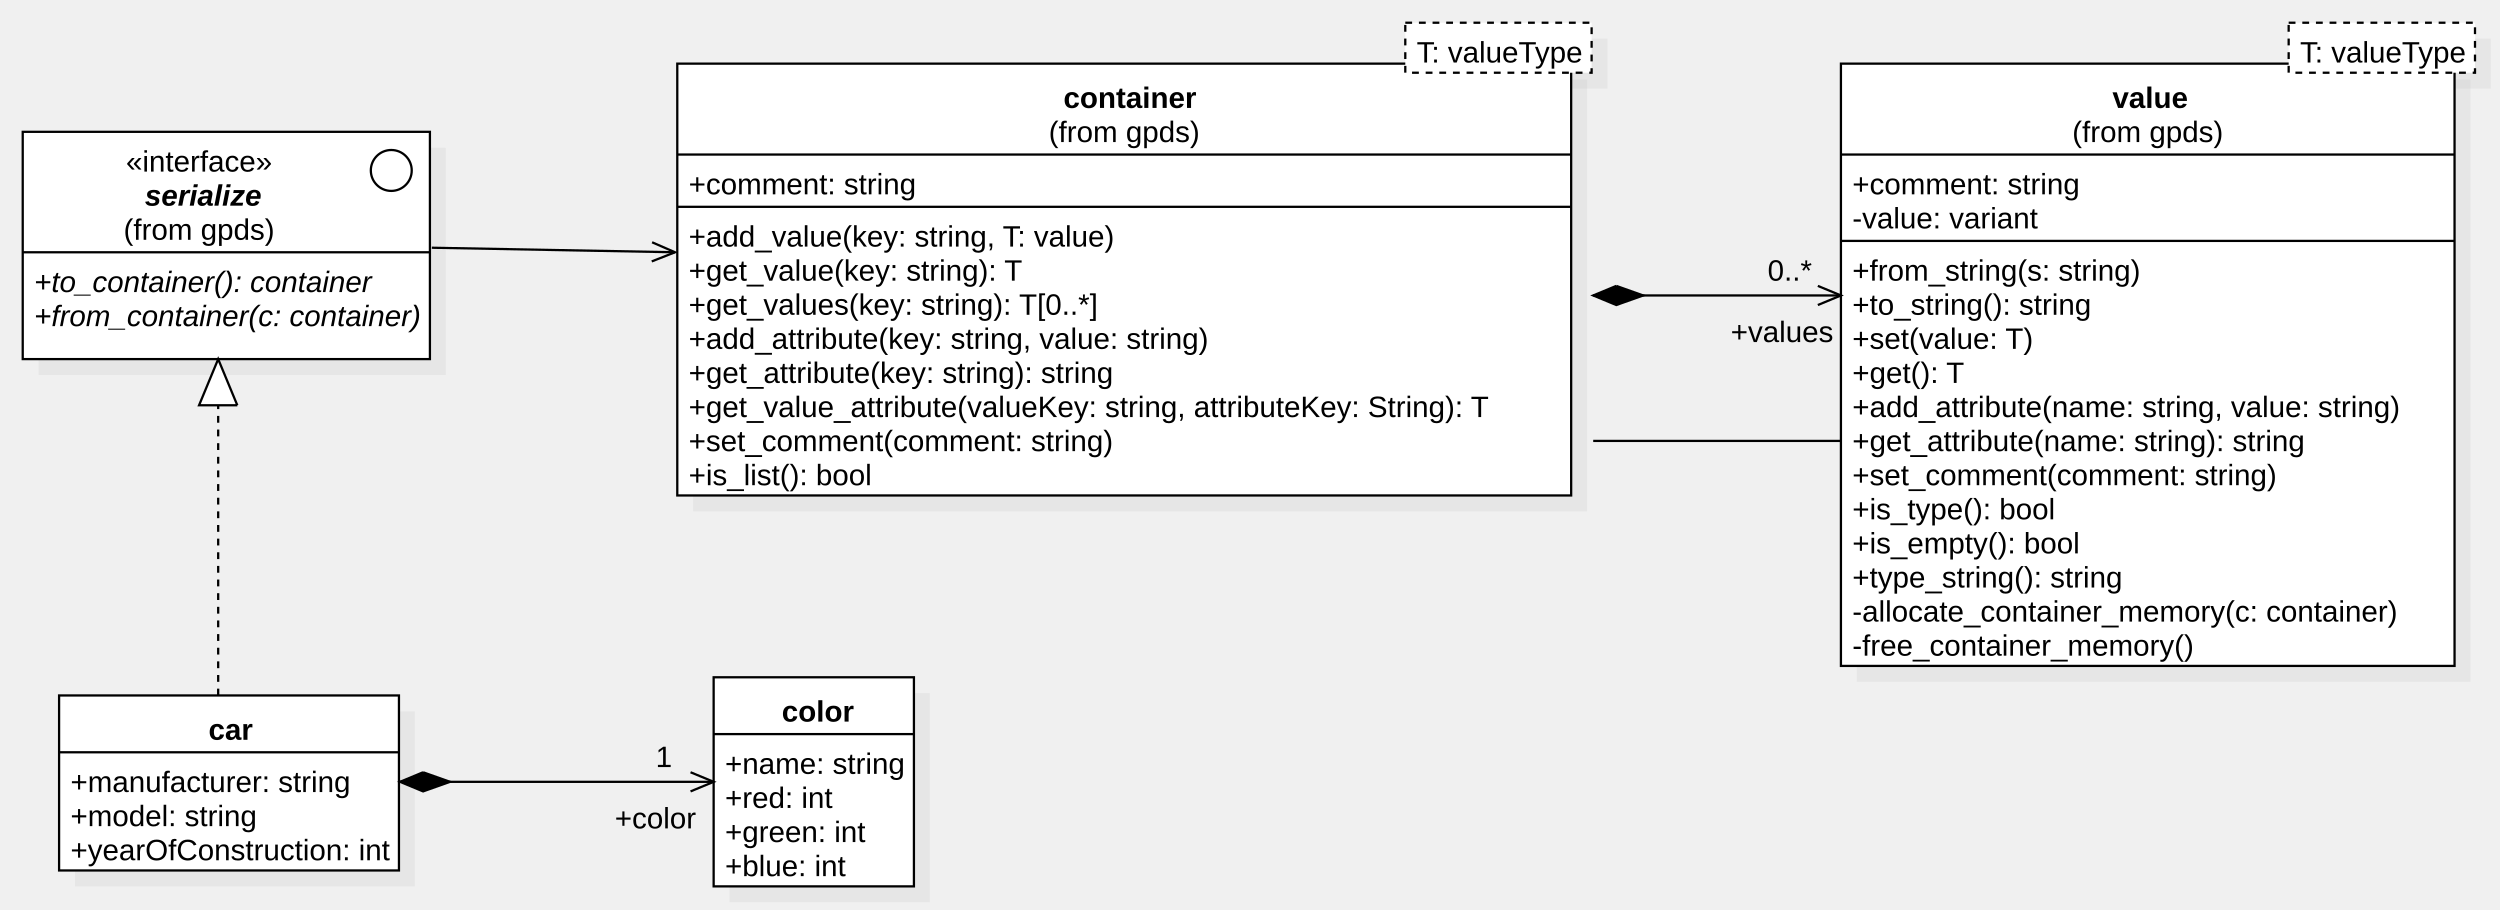
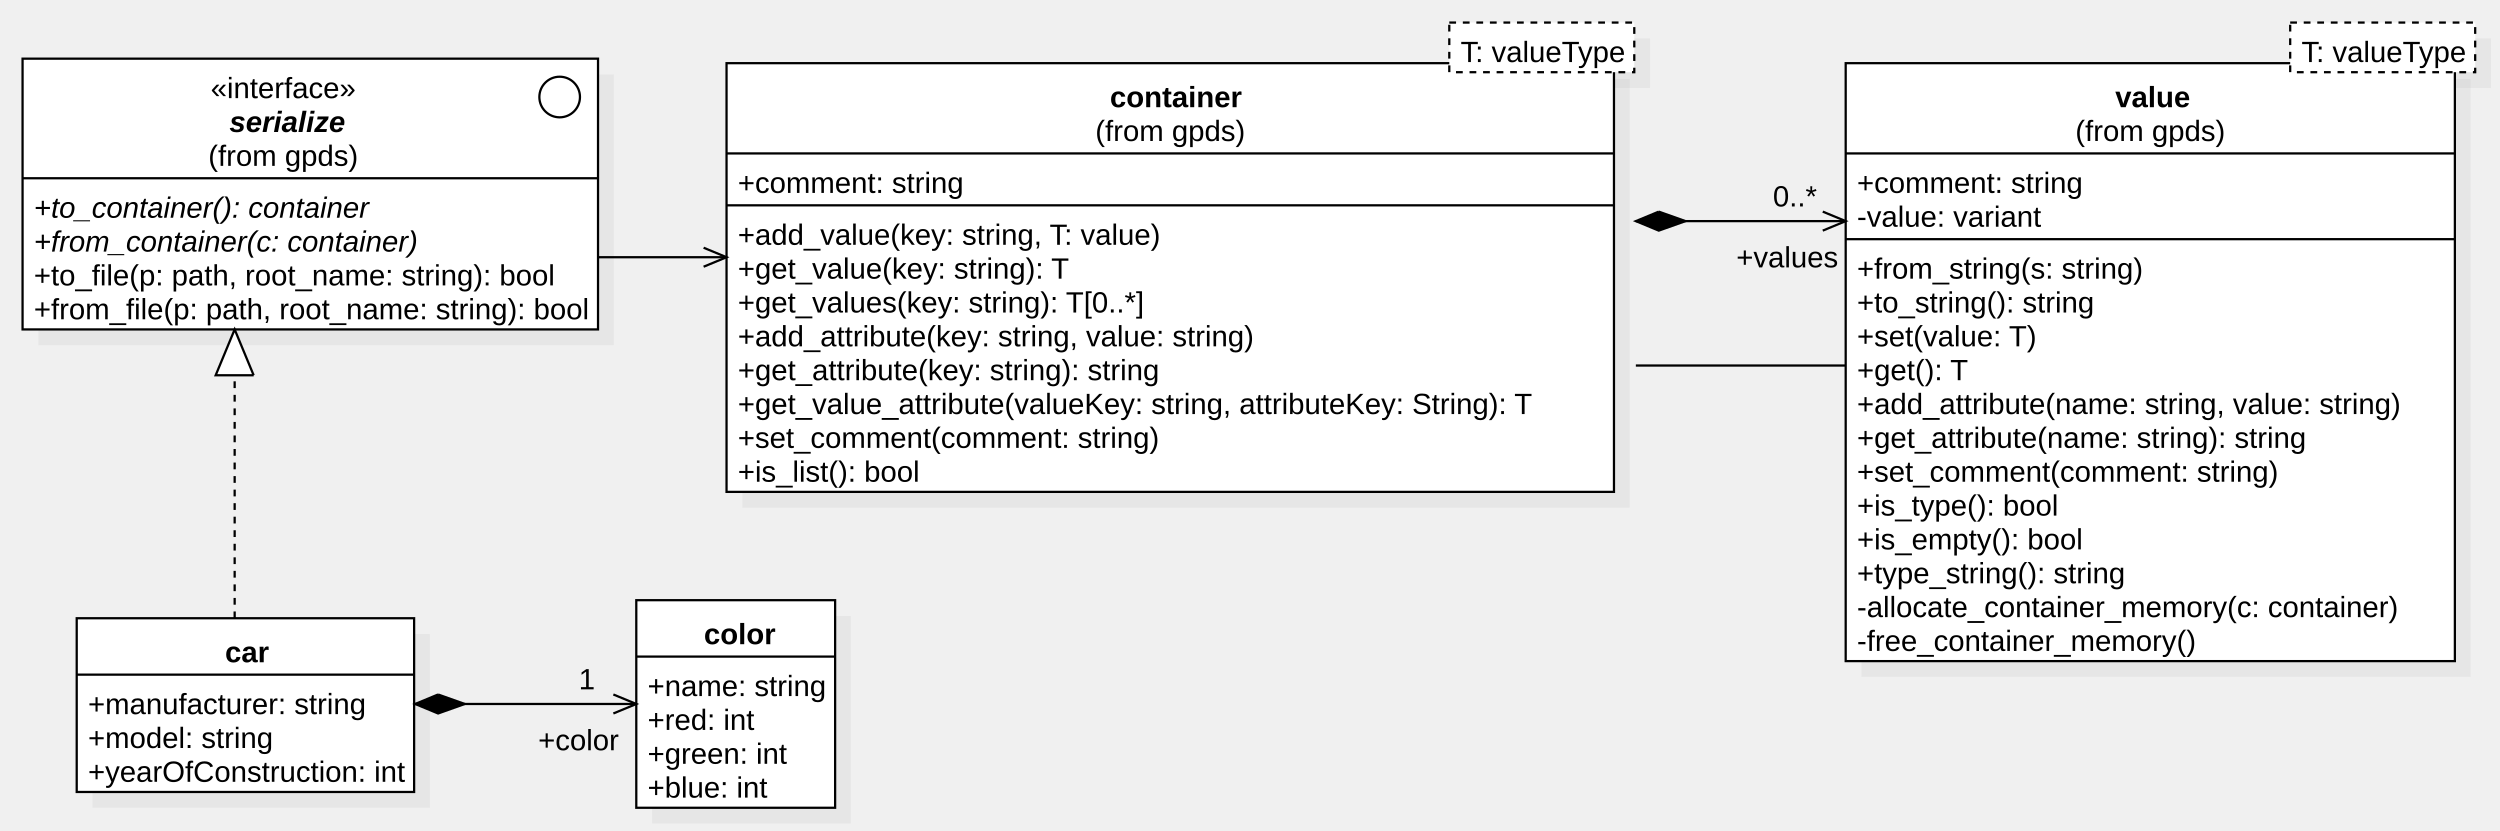
- <svg xmlns="http://www.w3.org/2000/svg" version="1.1" width="1099.989" height="400">
+ <svg xmlns="http://www.w3.org/2000/svg" version="1.1" width="1107.989" height="368">
  <defs />
  <g>
-     <g transform="translate(-6,-22) scale(1,1)">
-       <rect fill="#C0C0C0" stroke="none" x="23" y="87" width="179.162" height="100" opacity="0.2" />
-     </g>
-     <g transform="translate(-6,-22) scale(1,1)">
-       <rect fill="#ffffff" stroke="none" x="16" y="80" width="179.162" height="100" />
-     </g>
-     <g transform="translate(-6,-22) scale(1,1)">
-       <path fill="none" stroke="#000000" d="M 16 80 L 195.162 80 L 195.162 180 L 16 180 L 16 80 Z Z" stroke-miterlimit="10" />
-     </g>
-     <g transform="translate(-6,-22) scale(1,1)">
-       <path fill="#ffffff" stroke="none" d="M 169.162 97 C 169.162 92.029 173.191 88 178.162 88 C 183.132 88 187.162 92.029 187.162 97 C 187.162 101.971 183.132 106 178.162 106 C 173.191 106 169.162 101.971 169.162 97 Z" />
-     </g>
-     <g transform="translate(-6,-22) scale(1,1)">
-       <path fill="none" stroke="#000000" d="M 169.162 97 C 169.162 92.029 173.191 88 178.162 88 C 183.132 88 187.162 92.029 187.162 97 C 187.162 101.971 183.132 106 178.162 106 C 173.191 106 169.162 101.971 169.162 97 Z" stroke-miterlimit="10" />
-     </g>
-     <g transform="translate(-6,-22) scale(1,1)">
-       <path fill="none" stroke="#000000" d="M 16 133 L 195.162 133" stroke-miterlimit="10" />
-     </g>
-     <g transform="translate(-6,-22) scale(1,1)">
-       <g>
-         <path fill="none" stroke="none" />
-         <text fill="#000000" stroke="none" font-family="Arial" font-size="13px" font-style="normal" font-weight="normal" text-decoration="none" x="61.42" y="97.5">«interface»</text>
-       </g>
-     </g>
-     <g transform="translate(-6,-22) scale(1,1)">
-       <g>
-         <path fill="none" stroke="none" />
-         <text fill="#000000" stroke="none" font-family="Arial" font-size="13px" font-style="italic" font-weight="bold" text-decoration="none" x="69.739" y="112.5">serialize</text>
-       </g>
-     </g>
-     <g transform="translate(-6,-22) scale(1,1)">
-       <g>
-         <path fill="none" stroke="none" />
-         <text fill="#000000" stroke="none" font-family="Arial" font-size="13px" font-style="normal" font-weight="normal" text-decoration="none" x="60.351" y="127.5">(from gpds)</text>
-       </g>
-     </g>
-     <g transform="translate(-6,-22) scale(1,1)">
-       <g>
-         <path fill="none" stroke="none" />
-         <text fill="#000000" stroke="none" font-family="Arial" font-size="13px" font-style="italic" font-weight="normal" text-decoration="none" x="21" y="150.5">+to_container(): container</text>
-       </g>
-     </g>
-     <g transform="translate(-6,-22) scale(1,1)">
-       <g>
-         <path fill="none" stroke="none" />
-         <text fill="#000000" stroke="none" font-family="Arial" font-size="13px" font-style="italic" font-weight="normal" text-decoration="none" x="21" y="165.5">+from_container(c: container)</text>
-       </g>
-     </g>
-     <g transform="translate(-6,-22) scale(1,1)">
+     <g transform="translate(2,-54) scale(1,1)">
+       <rect fill="#C0C0C0" stroke="none" x="15" y="87" width="255.042" height="120" opacity="0.2" />
+     </g>
+     <g transform="translate(2,-54) scale(1,1)">
+       <rect fill="#ffffff" stroke="none" x="8" y="80" width="255.042" height="120" />
+     </g>
+     <g transform="translate(2,-54) scale(1,1)">
+       <path fill="none" stroke="#000000" d="M 8 80 L 263.042 80 L 263.042 200 L 8 200 L 8 80 Z Z" stroke-miterlimit="10" />
+     </g>
+     <g transform="translate(2,-54) scale(1,1)">
+       <path fill="#ffffff" stroke="none" d="M 237.042 97 C 237.042 92.029 241.071 88 246.042 88 C 251.012 88 255.042 92.029 255.042 97 C 255.042 101.971 251.012 106 246.042 106 C 241.071 106 237.042 101.971 237.042 97 Z" />
+     </g>
+     <g transform="translate(2,-54) scale(1,1)">
+       <path fill="none" stroke="#000000" d="M 237.042 97 C 237.042 92.029 241.071 88 246.042 88 C 251.012 88 255.042 92.029 255.042 97 C 255.042 101.971 251.012 106 246.042 106 C 241.071 106 237.042 101.971 237.042 97 Z" stroke-miterlimit="10" />
+     </g>
+     <g transform="translate(2,-54) scale(1,1)">
+       <path fill="none" stroke="#000000" d="M 8 133 L 263.042 133" stroke-miterlimit="10" />
+     </g>
+     <g transform="translate(2,-54) scale(1,1)">
+       <g>
+         <path fill="none" stroke="none" />
+         <text fill="#000000" stroke="none" font-family="Arial" font-size="13px" font-style="normal" font-weight="normal" text-decoration="none" x="91.36" y="97.5">«interface»</text>
+       </g>
+     </g>
+     <g transform="translate(2,-54) scale(1,1)">
+       <g>
+         <path fill="none" stroke="none" />
+         <text fill="#000000" stroke="none" font-family="Arial" font-size="13px" font-style="italic" font-weight="bold" text-decoration="none" x="99.679" y="112.5">serialize</text>
+       </g>
+     </g>
+     <g transform="translate(2,-54) scale(1,1)">
+       <g>
+         <path fill="none" stroke="none" />
+         <text fill="#000000" stroke="none" font-family="Arial" font-size="13px" font-style="normal" font-weight="normal" text-decoration="none" x="90.291" y="127.5">(from gpds)</text>
+       </g>
+     </g>
+     <g transform="translate(2,-54) scale(1,1)">
+       <g>
+         <path fill="none" stroke="none" />
+         <text fill="#000000" stroke="none" font-family="Arial" font-size="13px" font-style="italic" font-weight="normal" text-decoration="none" x="13" y="150.5">+to_container(): container</text>
+       </g>
+     </g>
+     <g transform="translate(2,-54) scale(1,1)">
+       <g>
+         <path fill="none" stroke="none" />
+         <text fill="#000000" stroke="none" font-family="Arial" font-size="13px" font-style="italic" font-weight="normal" text-decoration="none" x="13" y="165.5">+from_container(c: container)</text>
+       </g>
+     </g>
+     <g transform="translate(2,-54) scale(1,1)">
+       <g>
+         <path fill="none" stroke="none" />
+         <text fill="#000000" stroke="none" font-family="Arial" font-size="13px" font-style="normal" font-weight="normal" text-decoration="none" x="13" y="180.5">+to_file(p: path, root_name: string): bool</text>
+       </g>
+     </g>
+     <g transform="translate(2,-54) scale(1,1)">
+       <g>
+         <path fill="none" stroke="none" />
+         <text fill="#000000" stroke="none" font-family="Arial" font-size="13px" font-style="normal" font-weight="normal" text-decoration="none" x="13" y="195.5">+from_file(p: path, root_name: string): bool</text>
+       </g>
+     </g>
+     <g transform="translate(2,-54) scale(1,1)">
      <rect fill="#C0C0C0" stroke="none" x="39" y="335" width="149.537" height="77" opacity="0.2" />
    </g>
-     <g transform="translate(-6,-22) scale(1,1)">
+     <g transform="translate(2,-54) scale(1,1)">
      <rect fill="#ffffff" stroke="none" x="32" y="328" width="149.537" height="77" />
    </g>
-     <g transform="translate(-6,-22) scale(1,1)">
+     <g transform="translate(2,-54) scale(1,1)">
      <path fill="none" stroke="#000000" d="M 32 328 L 181.537 328 L 181.537 405 L 32 405 L 32 328 Z Z" stroke-miterlimit="10" />
    </g>
-     <g transform="translate(-6,-22) scale(1,1)">
+     <g transform="translate(2,-54) scale(1,1)">
      <path fill="none" stroke="#000000" d="M 32 353 L 181.537 353" stroke-miterlimit="10" />
    </g>
-     <g transform="translate(-6,-22) scale(1,1)">
+     <g transform="translate(2,-54) scale(1,1)">
      <g>
        <path fill="none" stroke="none" />
        <text fill="#000000" stroke="none" font-family="Arial" font-size="13px" font-style="normal" font-weight="bold" text-decoration="none" x="97.739" y="347.5">car</text>
      </g>
    </g>
-     <g transform="translate(-6,-22) scale(1,1)">
+     <g transform="translate(2,-54) scale(1,1)">
      <g>
        <path fill="none" stroke="none" />
        <text fill="#000000" stroke="none" font-family="Arial" font-size="13px" font-style="normal" font-weight="normal" text-decoration="none" x="37" y="370.5">+manufacturer: string</text>
      </g>
    </g>
-     <g transform="translate(-6,-22) scale(1,1)">
+     <g transform="translate(2,-54) scale(1,1)">
      <g>
        <path fill="none" stroke="none" />
        <text fill="#000000" stroke="none" font-family="Arial" font-size="13px" font-style="normal" font-weight="normal" text-decoration="none" x="37" y="385.5">+model: string</text>
      </g>
    </g>
-     <g transform="translate(-6,-22) scale(1,1)">
+     <g transform="translate(2,-54) scale(1,1)">
      <g>
        <path fill="none" stroke="none" />
        <text fill="#000000" stroke="none" font-family="Arial" font-size="13px" font-style="normal" font-weight="normal" text-decoration="none" x="37" y="400.5">+yearOfConstruction: int</text>
      </g>
    </g>
-     <g transform="translate(-6,-22) scale(1,1)">
-       <path fill="none" stroke="#000000" d="M 102 328 L 102 180" stroke-miterlimit="10" stroke-dasharray="3" />
-     </g>
-     <g transform="translate(-6,-22) scale(1,1)">
-       <path fill="#FFFFFF" stroke="none" d="M 110.419 200.325 L 102 180 L 93.581 200.325" />
-     </g>
-     <g transform="translate(-6,-22) scale(1,1)">
-       <path fill="none" stroke="#000000" d="M 110.419 200.325 L 102 180 L 93.581 200.325 L 110.419 200.325" stroke-miterlimit="10" />
-     </g>
-     <g transform="translate(-6,-22) scale(1,1)">
-       <rect fill="#C0C0C0" stroke="none" x="327" y="327" width="88.124" height="92" opacity="0.2" />
-     </g>
-     <g transform="translate(-6,-22) scale(1,1)">
-       <rect fill="#ffffff" stroke="none" x="320" y="320" width="88.124" height="92" />
-     </g>
-     <g transform="translate(-6,-22) scale(1,1)">
-       <path fill="none" stroke="#000000" d="M 320 320 L 408.124 320 L 408.124 412 L 320 412 L 320 320 Z Z" stroke-miterlimit="10" />
-     </g>
-     <g transform="translate(-6,-22) scale(1,1)">
-       <path fill="none" stroke="#000000" d="M 320 345 L 408.124 345" stroke-miterlimit="10" />
-     </g>
-     <g transform="translate(-6,-22) scale(1,1)">
-       <g>
-         <path fill="none" stroke="none" />
-         <text fill="#000000" stroke="none" font-family="Arial" font-size="13px" font-style="normal" font-weight="bold" text-decoration="none" x="349.973" y="339.5">color</text>
-       </g>
-     </g>
-     <g transform="translate(-6,-22) scale(1,1)">
-       <g>
-         <path fill="none" stroke="none" />
-         <text fill="#000000" stroke="none" font-family="Arial" font-size="13px" font-style="normal" font-weight="normal" text-decoration="none" x="325" y="362.5">+name: string</text>
-       </g>
-     </g>
-     <g transform="translate(-6,-22) scale(1,1)">
-       <g>
-         <path fill="none" stroke="none" />
-         <text fill="#000000" stroke="none" font-family="Arial" font-size="13px" font-style="normal" font-weight="normal" text-decoration="none" x="325" y="377.5">+red: int</text>
-       </g>
-     </g>
-     <g transform="translate(-6,-22) scale(1,1)">
-       <g>
-         <path fill="none" stroke="none" />
-         <text fill="#000000" stroke="none" font-family="Arial" font-size="13px" font-style="normal" font-weight="normal" text-decoration="none" x="325" y="392.5">+green: int</text>
-       </g>
-     </g>
-     <g transform="translate(-6,-22) scale(1,1)">
-       <g>
-         <path fill="none" stroke="none" />
-         <text fill="#000000" stroke="none" font-family="Arial" font-size="13px" font-style="normal" font-weight="normal" text-decoration="none" x="325" y="407.5">+blue: int</text>
-       </g>
-     </g>
-     <g transform="translate(-6,-22) scale(1,1)">
-       <path fill="none" stroke="#000000" d="M 320 366 L 182 366" stroke-miterlimit="10" />
-     </g>
-     <g transform="translate(-6,-22) scale(1,1)">
+     <g transform="translate(2,-54) scale(1,1)">
+       <path fill="none" stroke="#000000" d="M 102 328 L 102 200" stroke-miterlimit="10" stroke-dasharray="3" />
+     </g>
+     <g transform="translate(2,-54) scale(1,1)">
+       <path fill="#FFFFFF" stroke="none" d="M 110.419 220.325 L 102 200 L 93.581 220.325" />
+     </g>
+     <g transform="translate(2,-54) scale(1,1)">
+       <path fill="none" stroke="#000000" d="M 110.419 220.325 L 102 200 L 93.581 220.325 L 110.419 220.325" stroke-miterlimit="10" />
+     </g>
+     <g transform="translate(2,-54) scale(1,1)">
+       <rect fill="#C0C0C0" stroke="none" x="287" y="327" width="88.124" height="92" opacity="0.2" />
+     </g>
+     <g transform="translate(2,-54) scale(1,1)">
+       <rect fill="#ffffff" stroke="none" x="280" y="320" width="88.124" height="92" />
+     </g>
+     <g transform="translate(2,-54) scale(1,1)">
+       <path fill="none" stroke="#000000" d="M 280 320 L 368.124 320 L 368.124 412 L 280 412 L 280 320 Z Z" stroke-miterlimit="10" />
+     </g>
+     <g transform="translate(2,-54) scale(1,1)">
+       <path fill="none" stroke="#000000" d="M 280 345 L 368.124 345" stroke-miterlimit="10" />
+     </g>
+     <g transform="translate(2,-54) scale(1,1)">
+       <g>
+         <path fill="none" stroke="none" />
+         <text fill="#000000" stroke="none" font-family="Arial" font-size="13px" font-style="normal" font-weight="bold" text-decoration="none" x="309.973" y="339.5">color</text>
+       </g>
+     </g>
+     <g transform="translate(2,-54) scale(1,1)">
+       <g>
+         <path fill="none" stroke="none" />
+         <text fill="#000000" stroke="none" font-family="Arial" font-size="13px" font-style="normal" font-weight="normal" text-decoration="none" x="285" y="362.5">+name: string</text>
+       </g>
+     </g>
+     <g transform="translate(2,-54) scale(1,1)">
+       <g>
+         <path fill="none" stroke="none" />
+         <text fill="#000000" stroke="none" font-family="Arial" font-size="13px" font-style="normal" font-weight="normal" text-decoration="none" x="285" y="377.5">+red: int</text>
+       </g>
+     </g>
+     <g transform="translate(2,-54) scale(1,1)">
+       <g>
+         <path fill="none" stroke="none" />
+         <text fill="#000000" stroke="none" font-family="Arial" font-size="13px" font-style="normal" font-weight="normal" text-decoration="none" x="285" y="392.5">+green: int</text>
+       </g>
+     </g>
+     <g transform="translate(2,-54) scale(1,1)">
+       <g>
+         <path fill="none" stroke="none" />
+         <text fill="#000000" stroke="none" font-family="Arial" font-size="13px" font-style="normal" font-weight="normal" text-decoration="none" x="285" y="407.5">+blue: int</text>
+       </g>
+     </g>
+     <g transform="translate(2,-54) scale(1,1)">
+       <path fill="none" stroke="#000000" d="M 280 366 L 182 366" stroke-miterlimit="10" />
+     </g>
+     <g transform="translate(2,-54) scale(1,1)">
      <path fill="#000000" stroke="none" d="M 192.163 361.79 L 182 366 L 192.163 370.21 L 204 366" />
    </g>
-     <g transform="translate(-6,-22) scale(1,1)">
+     <g transform="translate(2,-54) scale(1,1)">
      <path fill="none" stroke="#000000" d="M 192.163 361.79 L 182 366 L 192.163 370.21 L 204 366 L 192.163 361.79" stroke-miterlimit="10" />
    </g>
-     <g transform="translate(-6,-22) scale(1,1)">
-       <path fill="none" stroke="#000000" d="M 309.837 370.21 L 320 366 L 309.837 361.79" stroke-miterlimit="10" />
-     </g>
-     <g transform="translate(-6,-22) scale(1,1)">
-       <g>
-         <path fill="none" stroke="none" />
-         <text fill="#000000" stroke="none" font-family="Arial" font-size="13px" font-style="normal" font-weight="normal" text-decoration="none" x="276.5" y="386.5">+color</text>
-       </g>
-     </g>
-     <g transform="translate(-6,-22) scale(1,1)">
-       <g>
-         <path fill="none" stroke="none" />
-         <text fill="#000000" stroke="none" font-family="Arial" font-size="13px" font-style="normal" font-weight="normal" text-decoration="none" x="294.5" y="359.5">1</text>
-       </g>
-     </g>
-     <g transform="translate(-6,-22) scale(1,1)">
-       <rect fill="#C0C0C0" stroke="none" x="311" y="57" width="393.305" height="190" opacity="0.2" />
-     </g>
-     <g transform="translate(-6,-22) scale(1,1)">
-       <rect fill="#C0C0C0" stroke="none" x="631.319" y="39" width="81.985" height="22" opacity="0.2" />
-     </g>
-     <g transform="translate(-6,-22) scale(1,1)">
-       <rect fill="#ffffff" stroke="none" x="304" y="50" width="393.305" height="190" />
-     </g>
-     <g transform="translate(-6,-22) scale(1,1)">
-       <path fill="none" stroke="#000000" d="M 304 50 L 697.305 50 L 697.305 240 L 304 240 L 304 50 Z Z" stroke-miterlimit="10" />
-     </g>
-     <g transform="translate(-6,-22) scale(1,1)">
-       <path fill="none" stroke="#000000" d="M 304 90 L 697.305 90" stroke-miterlimit="10" />
-     </g>
-     <g transform="translate(-6,-22) scale(1,1)">
-       <path fill="none" stroke="#000000" d="M 304 113 L 697.305 113" stroke-miterlimit="10" />
-     </g>
-     <g transform="translate(-6,-22) scale(1,1)">
-       <g>
-         <path fill="none" stroke="none" />
-         <text fill="#000000" stroke="none" font-family="Arial" font-size="13px" font-style="normal" font-weight="bold" text-decoration="none" x="473.913" y="69.5">container</text>
-       </g>
-     </g>
-     <g transform="translate(-6,-22) scale(1,1)">
-       <g>
-         <path fill="none" stroke="none" />
-         <text fill="#000000" stroke="none" font-family="Arial" font-size="13px" font-style="normal" font-weight="normal" text-decoration="none" x="467.422" y="84.5">(from gpds)</text>
-       </g>
-     </g>
-     <g transform="translate(-6,-22) scale(1,1)">
-       <g>
-         <path fill="none" stroke="none" />
-         <text fill="#000000" stroke="none" font-family="Arial" font-size="13px" font-style="normal" font-weight="normal" text-decoration="none" x="309" y="107.5">+comment: string</text>
-       </g>
-     </g>
-     <g transform="translate(-6,-22) scale(1,1)">
-       <g>
-         <path fill="none" stroke="none" />
-         <text fill="#000000" stroke="none" font-family="Arial" font-size="13px" font-style="normal" font-weight="normal" text-decoration="none" x="309" y="130.5">+add_value(key: string, T: value)</text>
-       </g>
-     </g>
-     <g transform="translate(-6,-22) scale(1,1)">
-       <g>
-         <path fill="none" stroke="none" />
-         <text fill="#000000" stroke="none" font-family="Arial" font-size="13px" font-style="normal" font-weight="normal" text-decoration="none" x="309" y="145.5">+get_value(key: string): T</text>
-       </g>
-     </g>
-     <g transform="translate(-6,-22) scale(1,1)">
-       <g>
-         <path fill="none" stroke="none" />
-         <text fill="#000000" stroke="none" font-family="Arial" font-size="13px" font-style="normal" font-weight="normal" text-decoration="none" x="309" y="160.5">+get_values(key: string): T[0..*]</text>
-       </g>
-     </g>
-     <g transform="translate(-6,-22) scale(1,1)">
-       <g>
-         <path fill="none" stroke="none" />
-         <text fill="#000000" stroke="none" font-family="Arial" font-size="13px" font-style="normal" font-weight="normal" text-decoration="none" x="309" y="175.5">+add_attribute(key: string, value: string)</text>
-       </g>
-     </g>
-     <g transform="translate(-6,-22) scale(1,1)">
-       <g>
-         <path fill="none" stroke="none" />
-         <text fill="#000000" stroke="none" font-family="Arial" font-size="13px" font-style="normal" font-weight="normal" text-decoration="none" x="309" y="190.5">+get_attribute(key: string): string</text>
-       </g>
-     </g>
-     <g transform="translate(-6,-22) scale(1,1)">
-       <g>
-         <path fill="none" stroke="none" />
-         <text fill="#000000" stroke="none" font-family="Arial" font-size="13px" font-style="normal" font-weight="normal" text-decoration="none" x="309" y="205.5">+get_value_attribute(valueKey: string, attributeKey: String): T</text>
-       </g>
-     </g>
-     <g transform="translate(-6,-22) scale(1,1)">
-       <g>
-         <path fill="none" stroke="none" />
-         <text fill="#000000" stroke="none" font-family="Arial" font-size="13px" font-style="normal" font-weight="normal" text-decoration="none" x="309" y="220.5">+set_comment(comment: string)</text>
-       </g>
-     </g>
-     <g transform="translate(-6,-22) scale(1,1)">
-       <g>
-         <path fill="none" stroke="none" />
-         <text fill="#000000" stroke="none" font-family="Arial" font-size="13px" font-style="normal" font-weight="normal" text-decoration="none" x="309" y="235.5">+is_list(): bool</text>
-       </g>
-     </g>
-     <g transform="translate(-6,-22) scale(1,1)">
-       <rect fill="#ffffff" stroke="none" x="624.319" y="32" width="81.985" height="22" />
-     </g>
-     <g transform="translate(-6,-22) scale(1,1)">
-       <path fill="none" stroke="#000000" d="M 624.319 32 L 706.305 32 L 706.305 54 L 624.319 54 L 624.319 32 Z Z" stroke-miterlimit="10" stroke-dasharray="3" />
-     </g>
-     <g transform="translate(-6,-22) scale(1,1)">
-       <g>
-         <path fill="none" stroke="none" />
-         <text fill="#000000" stroke="none" font-family="Arial" font-size="13px" font-style="normal" font-weight="normal" text-decoration="none" x="629.319" y="49.5">T: valueType</text>
-       </g>
-     </g>
-     <g transform="translate(-6,-22) scale(1,1)">
-       <path fill="none" stroke="#000000" d="M 196 131 L 303 133" stroke-miterlimit="10" />
-     </g>
-     <g transform="translate(-6,-22) scale(1,1)">
-       <path fill="none" stroke="#000000" d="M 292.76 137.019 L 303 133 L 292.918 128.601" stroke-miterlimit="10" />
-     </g>
-     <g transform="translate(-6,-22) scale(1,1)">
-       <rect fill="#C0C0C0" stroke="none" x="823" y="57" width="269.989" height="265" opacity="0.2" />
-     </g>
-     <g transform="translate(-6,-22) scale(1,1)">
-       <rect fill="#C0C0C0" stroke="none" x="1020.003" y="39" width="81.985" height="22" opacity="0.2" />
-     </g>
-     <g transform="translate(-6,-22) scale(1,1)">
-       <rect fill="#ffffff" stroke="none" x="816" y="50" width="269.989" height="265" />
-     </g>
-     <g transform="translate(-6,-22) scale(1,1)">
-       <path fill="none" stroke="#000000" d="M 816 50 L 1085.989 50 L 1085.989 315 L 816 315 L 816 50 Z Z" stroke-miterlimit="10" />
-     </g>
-     <g transform="translate(-6,-22) scale(1,1)">
-       <path fill="none" stroke="#000000" d="M 816 90 L 1085.989 90" stroke-miterlimit="10" />
-     </g>
-     <g transform="translate(-6,-22) scale(1,1)">
-       <path fill="none" stroke="#000000" d="M 816 128 L 1085.989 128" stroke-miterlimit="10" />
-     </g>
-     <g transform="translate(-6,-22) scale(1,1)">
-       <g>
-         <path fill="none" stroke="none" />
-         <text fill="#000000" stroke="none" font-family="Arial" font-size="13px" font-style="normal" font-weight="bold" text-decoration="none" x="935.455" y="69.5">value</text>
-       </g>
-     </g>
-     <g transform="translate(-6,-22) scale(1,1)">
-       <g>
-         <path fill="none" stroke="none" />
-         <text fill="#000000" stroke="none" font-family="Arial" font-size="13px" font-style="normal" font-weight="normal" text-decoration="none" x="917.764" y="84.5">(from gpds)</text>
-       </g>
-     </g>
-     <g transform="translate(-6,-22) scale(1,1)">
-       <g>
-         <path fill="none" stroke="none" />
-         <text fill="#000000" stroke="none" font-family="Arial" font-size="13px" font-style="normal" font-weight="normal" text-decoration="none" x="821" y="107.5">+comment: string</text>
-       </g>
-     </g>
-     <g transform="translate(-6,-22) scale(1,1)">
-       <g>
-         <path fill="none" stroke="none" />
-         <text fill="#000000" stroke="none" font-family="Arial" font-size="13px" font-style="normal" font-weight="normal" text-decoration="none" x="821" y="122.5">-value: variant</text>
-       </g>
-     </g>
-     <g transform="translate(-6,-22) scale(1,1)">
-       <g>
-         <path fill="none" stroke="none" />
-         <text fill="#000000" stroke="none" font-family="Arial" font-size="13px" font-style="normal" font-weight="normal" text-decoration="none" x="821" y="145.5">+from_string(s: string)</text>
-       </g>
-     </g>
-     <g transform="translate(-6,-22) scale(1,1)">
-       <g>
-         <path fill="none" stroke="none" />
-         <text fill="#000000" stroke="none" font-family="Arial" font-size="13px" font-style="normal" font-weight="normal" text-decoration="none" x="821" y="160.5">+to_string(): string</text>
-       </g>
-     </g>
-     <g transform="translate(-6,-22) scale(1,1)">
-       <g>
-         <path fill="none" stroke="none" />
-         <text fill="#000000" stroke="none" font-family="Arial" font-size="13px" font-style="normal" font-weight="normal" text-decoration="none" x="821" y="175.5">+set(value: T)</text>
-       </g>
-     </g>
-     <g transform="translate(-6,-22) scale(1,1)">
-       <g>
-         <path fill="none" stroke="none" />
-         <text fill="#000000" stroke="none" font-family="Arial" font-size="13px" font-style="normal" font-weight="normal" text-decoration="none" x="821" y="190.5">+get(): T</text>
-       </g>
-     </g>
-     <g transform="translate(-6,-22) scale(1,1)">
-       <g>
-         <path fill="none" stroke="none" />
-         <text fill="#000000" stroke="none" font-family="Arial" font-size="13px" font-style="normal" font-weight="normal" text-decoration="none" x="821" y="205.5">+add_attribute(name: string, value: string)</text>
-       </g>
-     </g>
-     <g transform="translate(-6,-22) scale(1,1)">
-       <g>
-         <path fill="none" stroke="none" />
-         <text fill="#000000" stroke="none" font-family="Arial" font-size="13px" font-style="normal" font-weight="normal" text-decoration="none" x="821" y="220.5">+get_attribute(name: string): string</text>
-       </g>
-     </g>
-     <g transform="translate(-6,-22) scale(1,1)">
-       <g>
-         <path fill="none" stroke="none" />
-         <text fill="#000000" stroke="none" font-family="Arial" font-size="13px" font-style="normal" font-weight="normal" text-decoration="none" x="821" y="235.5">+set_comment(comment: string)</text>
-       </g>
-     </g>
-     <g transform="translate(-6,-22) scale(1,1)">
-       <g>
-         <path fill="none" stroke="none" />
-         <text fill="#000000" stroke="none" font-family="Arial" font-size="13px" font-style="normal" font-weight="normal" text-decoration="none" x="821" y="250.5">+is_type(): bool</text>
-       </g>
-     </g>
-     <g transform="translate(-6,-22) scale(1,1)">
-       <g>
-         <path fill="none" stroke="none" />
-         <text fill="#000000" stroke="none" font-family="Arial" font-size="13px" font-style="normal" font-weight="normal" text-decoration="none" x="821" y="265.5">+is_empty(): bool</text>
-       </g>
-     </g>
-     <g transform="translate(-6,-22) scale(1,1)">
-       <g>
-         <path fill="none" stroke="none" />
-         <text fill="#000000" stroke="none" font-family="Arial" font-size="13px" font-style="normal" font-weight="normal" text-decoration="none" x="821" y="280.5">+type_string(): string</text>
-       </g>
-     </g>
-     <g transform="translate(-6,-22) scale(1,1)">
-       <g>
-         <path fill="none" stroke="none" />
-         <text fill="#000000" stroke="none" font-family="Arial" font-size="13px" font-style="normal" font-weight="normal" text-decoration="none" x="821" y="295.5">-allocate_container_memory(c: container)</text>
-       </g>
-     </g>
-     <g transform="translate(-6,-22) scale(1,1)">
-       <g>
-         <path fill="none" stroke="none" />
-         <text fill="#000000" stroke="none" font-family="Arial" font-size="13px" font-style="normal" font-weight="normal" text-decoration="none" x="821" y="310.5">-free_container_memory()</text>
-       </g>
-     </g>
-     <g transform="translate(-6,-22) scale(1,1)">
-       <rect fill="#ffffff" stroke="none" x="1013.003" y="32" width="81.985" height="22" />
-     </g>
-     <g transform="translate(-6,-22) scale(1,1)">
-       <path fill="none" stroke="#000000" d="M 1013.003 32 L 1094.989 32 L 1094.989 54 L 1013.003 54 L 1013.003 32 Z Z" stroke-miterlimit="10" stroke-dasharray="3" />
-     </g>
-     <g transform="translate(-6,-22) scale(1,1)">
-       <g>
-         <path fill="none" stroke="none" />
-         <text fill="#000000" stroke="none" font-family="Arial" font-size="13px" font-style="normal" font-weight="normal" text-decoration="none" x="1018.003" y="49.5">T: valueType</text>
-       </g>
-     </g>
-     <g transform="translate(-6,-22) scale(1,1)">
-       <path fill="none" stroke="#000000" d="M 816 152 L 707 152" stroke-miterlimit="10" />
-     </g>
-     <g transform="translate(-6,-22) scale(1,1)">
-       <path fill="#000000" stroke="none" d="M 717.163 147.79 L 707 152 L 717.163 156.21 L 729 152" />
-     </g>
-     <g transform="translate(-6,-22) scale(1,1)">
-       <path fill="none" stroke="#000000" d="M 717.163 147.79 L 707 152 L 717.163 156.21 L 729 152 L 717.163 147.79" stroke-miterlimit="10" />
-     </g>
-     <g transform="translate(-6,-22) scale(1,1)">
+     <g transform="translate(2,-54) scale(1,1)">
+       <path fill="none" stroke="#000000" d="M 269.837 370.21 L 280 366 L 269.837 361.79" stroke-miterlimit="10" />
+     </g>
+     <g transform="translate(2,-54) scale(1,1)">
+       <g>
+         <path fill="none" stroke="none" />
+         <text fill="#000000" stroke="none" font-family="Arial" font-size="13px" font-style="normal" font-weight="normal" text-decoration="none" x="236.5" y="386.5">+color</text>
+       </g>
+     </g>
+     <g transform="translate(2,-54) scale(1,1)">
+       <g>
+         <path fill="none" stroke="none" />
+         <text fill="#000000" stroke="none" font-family="Arial" font-size="13px" font-style="normal" font-weight="normal" text-decoration="none" x="254.5" y="359.5">1</text>
+       </g>
+     </g>
+     <g transform="translate(2,-54) scale(1,1)">
+       <rect fill="#C0C0C0" stroke="none" x="327" y="89" width="393.305" height="190" opacity="0.2" />
+     </g>
+     <g transform="translate(2,-54) scale(1,1)">
+       <rect fill="#C0C0C0" stroke="none" x="647.319" y="71" width="81.985" height="22" opacity="0.2" />
+     </g>
+     <g transform="translate(2,-54) scale(1,1)">
+       <rect fill="#ffffff" stroke="none" x="320" y="82" width="393.305" height="190" />
+     </g>
+     <g transform="translate(2,-54) scale(1,1)">
+       <path fill="none" stroke="#000000" d="M 320 82 L 713.305 82 L 713.305 272 L 320 272 L 320 82 Z Z" stroke-miterlimit="10" />
+     </g>
+     <g transform="translate(2,-54) scale(1,1)">
+       <path fill="none" stroke="#000000" d="M 320 122 L 713.305 122" stroke-miterlimit="10" />
+     </g>
+     <g transform="translate(2,-54) scale(1,1)">
+       <path fill="none" stroke="#000000" d="M 320 145 L 713.305 145" stroke-miterlimit="10" />
+     </g>
+     <g transform="translate(2,-54) scale(1,1)">
+       <g>
+         <path fill="none" stroke="none" />
+         <text fill="#000000" stroke="none" font-family="Arial" font-size="13px" font-style="normal" font-weight="bold" text-decoration="none" x="489.913" y="101.5">container</text>
+       </g>
+     </g>
+     <g transform="translate(2,-54) scale(1,1)">
+       <g>
+         <path fill="none" stroke="none" />
+         <text fill="#000000" stroke="none" font-family="Arial" font-size="13px" font-style="normal" font-weight="normal" text-decoration="none" x="483.422" y="116.5">(from gpds)</text>
+       </g>
+     </g>
+     <g transform="translate(2,-54) scale(1,1)">
+       <g>
+         <path fill="none" stroke="none" />
+         <text fill="#000000" stroke="none" font-family="Arial" font-size="13px" font-style="normal" font-weight="normal" text-decoration="none" x="325" y="139.5">+comment: string</text>
+       </g>
+     </g>
+     <g transform="translate(2,-54) scale(1,1)">
+       <g>
+         <path fill="none" stroke="none" />
+         <text fill="#000000" stroke="none" font-family="Arial" font-size="13px" font-style="normal" font-weight="normal" text-decoration="none" x="325" y="162.5">+add_value(key: string, T: value)</text>
+       </g>
+     </g>
+     <g transform="translate(2,-54) scale(1,1)">
+       <g>
+         <path fill="none" stroke="none" />
+         <text fill="#000000" stroke="none" font-family="Arial" font-size="13px" font-style="normal" font-weight="normal" text-decoration="none" x="325" y="177.5">+get_value(key: string): T</text>
+       </g>
+     </g>
+     <g transform="translate(2,-54) scale(1,1)">
+       <g>
+         <path fill="none" stroke="none" />
+         <text fill="#000000" stroke="none" font-family="Arial" font-size="13px" font-style="normal" font-weight="normal" text-decoration="none" x="325" y="192.5">+get_values(key: string): T[0..*]</text>
+       </g>
+     </g>
+     <g transform="translate(2,-54) scale(1,1)">
+       <g>
+         <path fill="none" stroke="none" />
+         <text fill="#000000" stroke="none" font-family="Arial" font-size="13px" font-style="normal" font-weight="normal" text-decoration="none" x="325" y="207.5">+add_attribute(key: string, value: string)</text>
+       </g>
+     </g>
+     <g transform="translate(2,-54) scale(1,1)">
+       <g>
+         <path fill="none" stroke="none" />
+         <text fill="#000000" stroke="none" font-family="Arial" font-size="13px" font-style="normal" font-weight="normal" text-decoration="none" x="325" y="222.5">+get_attribute(key: string): string</text>
+       </g>
+     </g>
+     <g transform="translate(2,-54) scale(1,1)">
+       <g>
+         <path fill="none" stroke="none" />
+         <text fill="#000000" stroke="none" font-family="Arial" font-size="13px" font-style="normal" font-weight="normal" text-decoration="none" x="325" y="237.5">+get_value_attribute(valueKey: string, attributeKey: String): T</text>
+       </g>
+     </g>
+     <g transform="translate(2,-54) scale(1,1)">
+       <g>
+         <path fill="none" stroke="none" />
+         <text fill="#000000" stroke="none" font-family="Arial" font-size="13px" font-style="normal" font-weight="normal" text-decoration="none" x="325" y="252.5">+set_comment(comment: string)</text>
+       </g>
+     </g>
+     <g transform="translate(2,-54) scale(1,1)">
+       <g>
+         <path fill="none" stroke="none" />
+         <text fill="#000000" stroke="none" font-family="Arial" font-size="13px" font-style="normal" font-weight="normal" text-decoration="none" x="325" y="267.5">+is_list(): bool</text>
+       </g>
+     </g>
+     <g transform="translate(2,-54) scale(1,1)">
+       <rect fill="#ffffff" stroke="none" x="640.319" y="64" width="81.985" height="22" />
+     </g>
+     <g transform="translate(2,-54) scale(1,1)">
+       <path fill="none" stroke="#000000" d="M 640.319 64 L 722.305 64 L 722.305 86 L 640.319 86 L 640.319 64 Z Z" stroke-miterlimit="10" stroke-dasharray="3" />
+     </g>
+     <g transform="translate(2,-54) scale(1,1)">
+       <g>
+         <path fill="none" stroke="none" />
+         <text fill="#000000" stroke="none" font-family="Arial" font-size="13px" font-style="normal" font-weight="normal" text-decoration="none" x="645.319" y="81.5">T: valueType</text>
+       </g>
+     </g>
+     <g transform="translate(2,-54) scale(1,1)">
+       <path fill="none" stroke="#000000" d="M 263 168 L 320 168" stroke-miterlimit="10" />
+     </g>
+     <g transform="translate(2,-54) scale(1,1)">
+       <path fill="none" stroke="#000000" d="M 309.837 172.21 L 320 168 L 309.837 163.79" stroke-miterlimit="10" />
+     </g>
+     <g transform="translate(2,-54) scale(1,1)">
+       <rect fill="#C0C0C0" stroke="none" x="823" y="89" width="269.989" height="265" opacity="0.2" />
+     </g>
+     <g transform="translate(2,-54) scale(1,1)">
+       <rect fill="#C0C0C0" stroke="none" x="1020.003" y="71" width="81.985" height="22" opacity="0.2" />
+     </g>
+     <g transform="translate(2,-54) scale(1,1)">
+       <rect fill="#ffffff" stroke="none" x="816" y="82" width="269.989" height="265" />
+     </g>
+     <g transform="translate(2,-54) scale(1,1)">
+       <path fill="none" stroke="#000000" d="M 816 82 L 1085.989 82 L 1085.989 347 L 816 347 L 816 82 Z Z" stroke-miterlimit="10" />
+     </g>
+     <g transform="translate(2,-54) scale(1,1)">
+       <path fill="none" stroke="#000000" d="M 816 122 L 1085.989 122" stroke-miterlimit="10" />
+     </g>
+     <g transform="translate(2,-54) scale(1,1)">
+       <path fill="none" stroke="#000000" d="M 816 160 L 1085.989 160" stroke-miterlimit="10" />
+     </g>
+     <g transform="translate(2,-54) scale(1,1)">
+       <g>
+         <path fill="none" stroke="none" />
+         <text fill="#000000" stroke="none" font-family="Arial" font-size="13px" font-style="normal" font-weight="bold" text-decoration="none" x="935.455" y="101.5">value</text>
+       </g>
+     </g>
+     <g transform="translate(2,-54) scale(1,1)">
+       <g>
+         <path fill="none" stroke="none" />
+         <text fill="#000000" stroke="none" font-family="Arial" font-size="13px" font-style="normal" font-weight="normal" text-decoration="none" x="917.764" y="116.5">(from gpds)</text>
+       </g>
+     </g>
+     <g transform="translate(2,-54) scale(1,1)">
+       <g>
+         <path fill="none" stroke="none" />
+         <text fill="#000000" stroke="none" font-family="Arial" font-size="13px" font-style="normal" font-weight="normal" text-decoration="none" x="821" y="139.5">+comment: string</text>
+       </g>
+     </g>
+     <g transform="translate(2,-54) scale(1,1)">
+       <g>
+         <path fill="none" stroke="none" />
+         <text fill="#000000" stroke="none" font-family="Arial" font-size="13px" font-style="normal" font-weight="normal" text-decoration="none" x="821" y="154.5">-value: variant</text>
+       </g>
+     </g>
+     <g transform="translate(2,-54) scale(1,1)">
+       <g>
+         <path fill="none" stroke="none" />
+         <text fill="#000000" stroke="none" font-family="Arial" font-size="13px" font-style="normal" font-weight="normal" text-decoration="none" x="821" y="177.5">+from_string(s: string)</text>
+       </g>
+     </g>
+     <g transform="translate(2,-54) scale(1,1)">
+       <g>
+         <path fill="none" stroke="none" />
+         <text fill="#000000" stroke="none" font-family="Arial" font-size="13px" font-style="normal" font-weight="normal" text-decoration="none" x="821" y="192.5">+to_string(): string</text>
+       </g>
+     </g>
+     <g transform="translate(2,-54) scale(1,1)">
+       <g>
+         <path fill="none" stroke="none" />
+         <text fill="#000000" stroke="none" font-family="Arial" font-size="13px" font-style="normal" font-weight="normal" text-decoration="none" x="821" y="207.5">+set(value: T)</text>
+       </g>
+     </g>
+     <g transform="translate(2,-54) scale(1,1)">
+       <g>
+         <path fill="none" stroke="none" />
+         <text fill="#000000" stroke="none" font-family="Arial" font-size="13px" font-style="normal" font-weight="normal" text-decoration="none" x="821" y="222.5">+get(): T</text>
+       </g>
+     </g>
+     <g transform="translate(2,-54) scale(1,1)">
+       <g>
+         <path fill="none" stroke="none" />
+         <text fill="#000000" stroke="none" font-family="Arial" font-size="13px" font-style="normal" font-weight="normal" text-decoration="none" x="821" y="237.5">+add_attribute(name: string, value: string)</text>
+       </g>
+     </g>
+     <g transform="translate(2,-54) scale(1,1)">
+       <g>
+         <path fill="none" stroke="none" />
+         <text fill="#000000" stroke="none" font-family="Arial" font-size="13px" font-style="normal" font-weight="normal" text-decoration="none" x="821" y="252.5">+get_attribute(name: string): string</text>
+       </g>
+     </g>
+     <g transform="translate(2,-54) scale(1,1)">
+       <g>
+         <path fill="none" stroke="none" />
+         <text fill="#000000" stroke="none" font-family="Arial" font-size="13px" font-style="normal" font-weight="normal" text-decoration="none" x="821" y="267.5">+set_comment(comment: string)</text>
+       </g>
+     </g>
+     <g transform="translate(2,-54) scale(1,1)">
+       <g>
+         <path fill="none" stroke="none" />
+         <text fill="#000000" stroke="none" font-family="Arial" font-size="13px" font-style="normal" font-weight="normal" text-decoration="none" x="821" y="282.5">+is_type(): bool</text>
+       </g>
+     </g>
+     <g transform="translate(2,-54) scale(1,1)">
+       <g>
+         <path fill="none" stroke="none" />
+         <text fill="#000000" stroke="none" font-family="Arial" font-size="13px" font-style="normal" font-weight="normal" text-decoration="none" x="821" y="297.5">+is_empty(): bool</text>
+       </g>
+     </g>
+     <g transform="translate(2,-54) scale(1,1)">
+       <g>
+         <path fill="none" stroke="none" />
+         <text fill="#000000" stroke="none" font-family="Arial" font-size="13px" font-style="normal" font-weight="normal" text-decoration="none" x="821" y="312.5">+type_string(): string</text>
+       </g>
+     </g>
+     <g transform="translate(2,-54) scale(1,1)">
+       <g>
+         <path fill="none" stroke="none" />
+         <text fill="#000000" stroke="none" font-family="Arial" font-size="13px" font-style="normal" font-weight="normal" text-decoration="none" x="821" y="327.5">-allocate_container_memory(c: container)</text>
+       </g>
+     </g>
+     <g transform="translate(2,-54) scale(1,1)">
+       <g>
+         <path fill="none" stroke="none" />
+         <text fill="#000000" stroke="none" font-family="Arial" font-size="13px" font-style="normal" font-weight="normal" text-decoration="none" x="821" y="342.5">-free_container_memory()</text>
+       </g>
+     </g>
+     <g transform="translate(2,-54) scale(1,1)">
+       <rect fill="#ffffff" stroke="none" x="1013.003" y="64" width="81.985" height="22" />
+     </g>
+     <g transform="translate(2,-54) scale(1,1)">
+       <path fill="none" stroke="#000000" d="M 1013.003 64 L 1094.989 64 L 1094.989 86 L 1013.003 86 L 1013.003 64 Z Z" stroke-miterlimit="10" stroke-dasharray="3" />
+     </g>
+     <g transform="translate(2,-54) scale(1,1)">
+       <g>
+         <path fill="none" stroke="none" />
+         <text fill="#000000" stroke="none" font-family="Arial" font-size="13px" font-style="normal" font-weight="normal" text-decoration="none" x="1018.003" y="81.5">T: valueType</text>
+       </g>
+     </g>
+     <g transform="translate(2,-54) scale(1,1)">
+       <path fill="none" stroke="#000000" d="M 816 152 L 723 152" stroke-miterlimit="10" />
+     </g>
+     <g transform="translate(2,-54) scale(1,1)">
+       <path fill="#000000" stroke="none" d="M 733.163 147.79 L 723 152 L 733.163 156.21 L 745 152" />
+     </g>
+     <g transform="translate(2,-54) scale(1,1)">
+       <path fill="none" stroke="#000000" d="M 733.163 147.79 L 723 152 L 733.163 156.21 L 745 152 L 733.163 147.79" stroke-miterlimit="10" />
+     </g>
+     <g transform="translate(2,-54) scale(1,1)">
      <path fill="none" stroke="#000000" d="M 805.837 156.21 L 816 152 L 805.837 147.79" stroke-miterlimit="10" />
    </g>
-     <g transform="translate(-6,-22) scale(1,1)">
+     <g transform="translate(2,-54) scale(1,1)">
      <g>
        <path fill="none" stroke="none" />
        <text fill="#000000" stroke="none" font-family="Arial" font-size="13px" font-style="normal" font-weight="normal" text-decoration="none" x="767.5" y="172.5">+values</text>
      </g>
    </g>
-     <g transform="translate(-6,-22) scale(1,1)">
+     <g transform="translate(2,-54) scale(1,1)">
      <g>
        <path fill="none" stroke="none" />
        <text fill="#000000" stroke="none" font-family="Arial" font-size="13px" font-style="normal" font-weight="normal" text-decoration="none" x="783.744" y="145.5">0..*</text>
      </g>
    </g>
-     <g transform="translate(-6,-22) scale(1,1)">
-       <path fill="none" stroke="#000000" d="M 707 216 L 816 216" stroke-miterlimit="10" />
+     <g transform="translate(2,-54) scale(1,1)">
+       <path fill="none" stroke="#000000" d="M 723 216 L 816 216" stroke-miterlimit="10" />
    </g>
  </g>
</svg>
